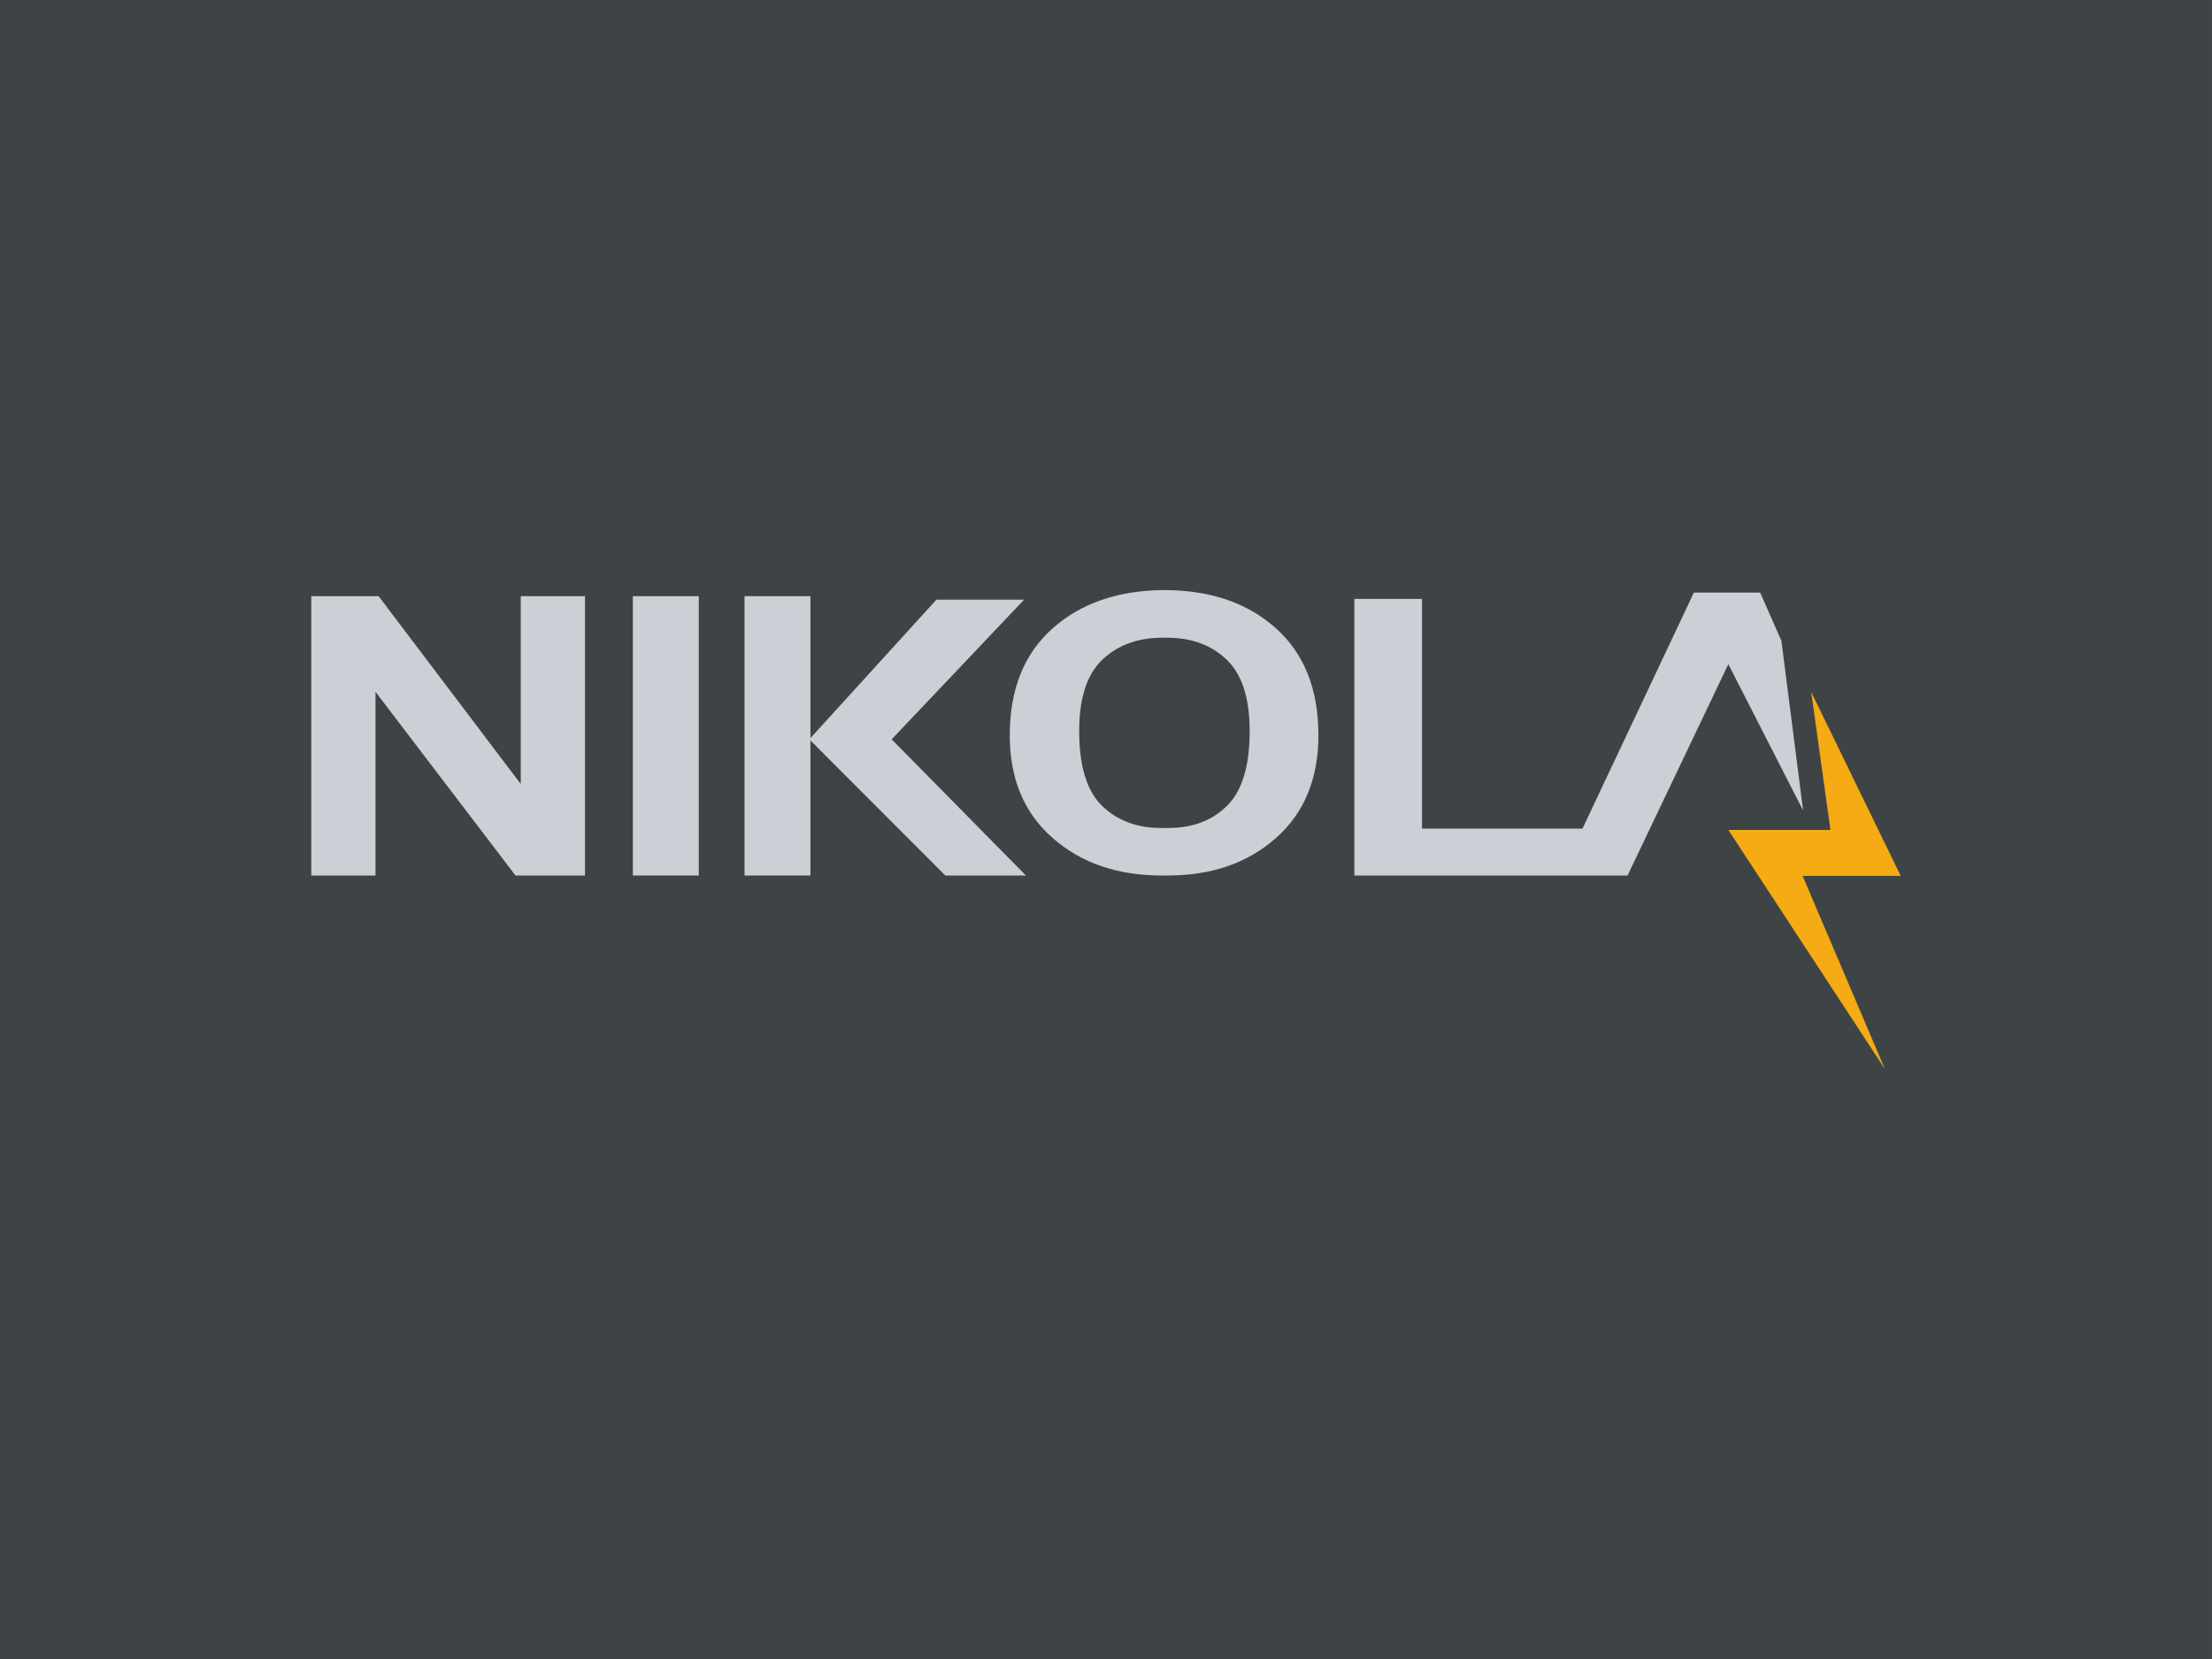
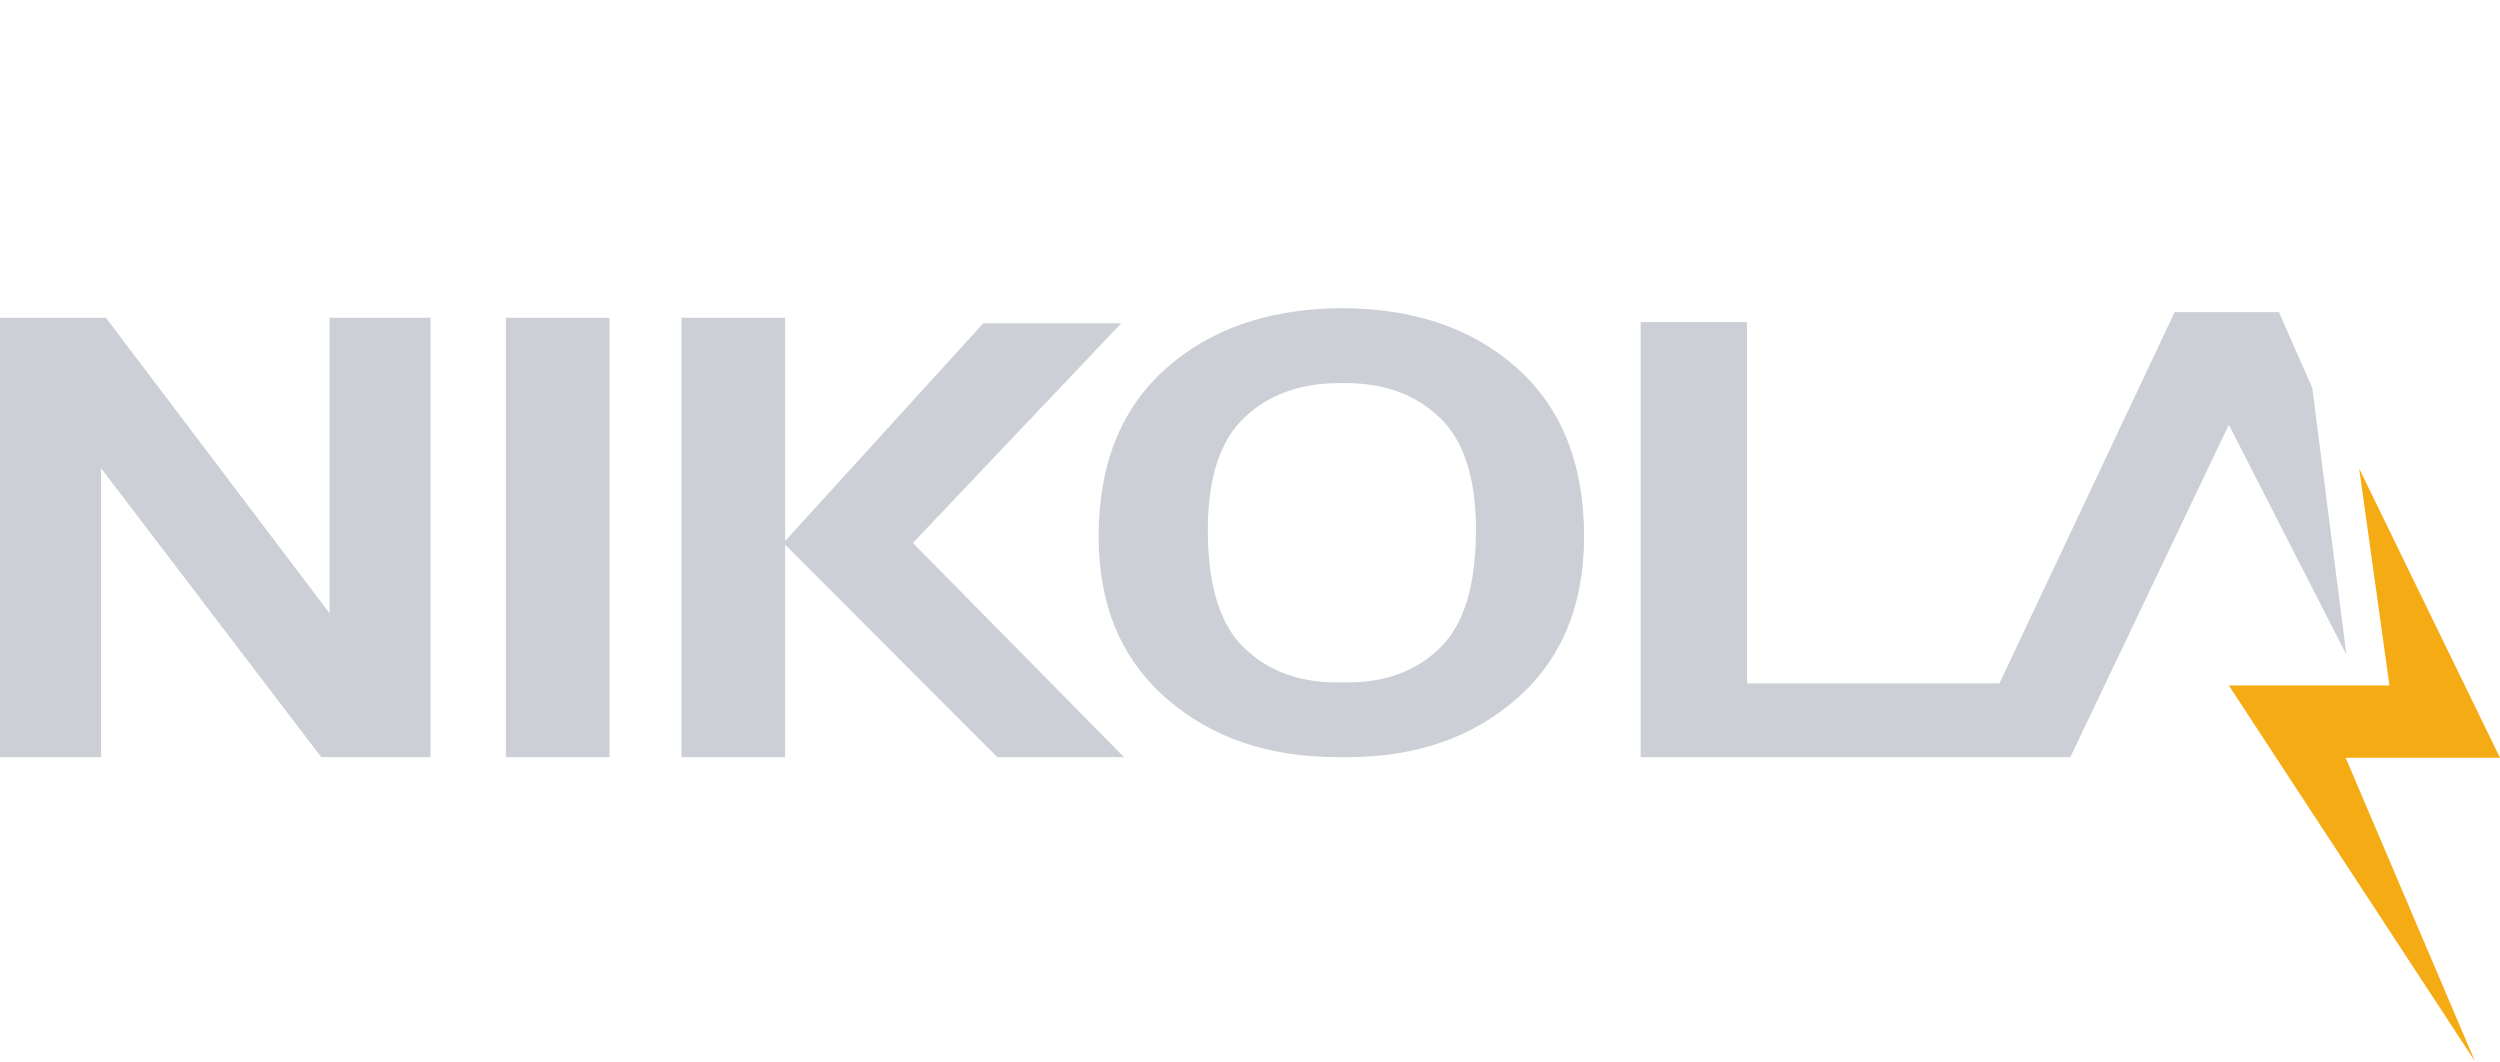
- <svg xmlns="http://www.w3.org/2000/svg" version="1.1" width="1000" height="750" id="svg2" xml:space="preserve">
-   <defs id="defs6">
-     <clipPath id="clipPath18">
-       <path d="M 0,5999.97 0,0 l 7999.99,0 0,5999.97" id="path20" />
+ <svg xmlns="http://www.w3.org/2000/svg" viewBox="0, 0, 718.574, 305.074">
+   <defs>
+     <clipPath>
+       <path d="M0 5999.97v-5999.97h7999.99v5999.97" />
    </clipPath>
  </defs>
-   <g transform="matrix(1.25,0,0,-1.25,0,750)" id="g10">
-     <g transform="scale(0.1,0.1)" id="g12">
-       <g id="g14">
-         <g clip-path="url(#clipPath18)" id="g16">
-           <path d="m 0,0 7999.99,0 0,5999.97 L 0,5999.97 0,0 z" id="path22" style="fill:#3e4445;fill-opacity:1;fill-rule:nonzero;stroke:none" />
-           <path d="m 4438.07,3086.04 c -54.17,-53.66 -124.88,-80.51 -211.84,-80.51 l -27.14,0 c -87.64,0 -159.05,26.85 -213.75,80.51 -54.93,53.7 -82.3,143.42 -82.3,269.88 0,119.06 27.79,205.22 83.85,258.25 55.85,53.15 128.78,79.54 218.43,79.54 l 14.73,0 c 88.87,0 161.06,-26.39 216.41,-79.54 55.45,-53.03 83.11,-139.19 83.11,-258.25 0,-126.46 -27.25,-216.18 -81.5,-269.88 z m 176.06,641.99 c -102.81,91.96 -237.85,137.93 -405.27,137.93 l -11.79,-0.1 c -159.99,-3.57 -289.71,-49.53 -389.47,-137.83 -103.82,-91.83 -155.64,-220.98 -155.64,-387.09 0,-157.01 51.46,-280.96 154.75,-371.38 103.09,-90.66 234.8,-135.98 395.07,-135.98 l 21.87,0 c 158.64,0 289.06,45.32 391.33,135.98 102.2,90.42 153.23,214.37 153.23,371.38 0,166.11 -51.3,295.26 -154.08,387.09" id="path24" style="fill:#cccfd5;fill-opacity:1;fill-rule:nonzero;stroke:none" />
-           <path d="m 2288.88,2833.58 238.359,0 0,1010.26 -238.359,0 0,-1010.26 z" id="path26" style="fill:#cccfd5;fill-opacity:1;fill-rule:nonzero;stroke:none" />
-           <path d="m 1125.7,2833.58 0,1010.26 243.57,0 514.1,-679.26 0,679.26 232.31,0 0,-1010.26 -251.36,0 -506.22,664.31 0,-664.31 -232.4,0" id="path28" style="fill:#cccfd5;fill-opacity:1;fill-rule:nonzero;stroke:none" />
-           <path d="m 2692.66,2833.58 238.379,0 0,1010.26 -238.379,0 0,-1010.26 z" id="path30" style="fill:#cccfd5;fill-opacity:1;fill-rule:nonzero;stroke:none" />
-           <path d="m 2926.96,3326.12 459.72,505.09 317.21,0 -479.08,-505.09 485.55,-492.54 -291.38,0 -492.02,492.54" id="path32" style="fill:#cccfd5;fill-opacity:1;fill-rule:nonzero;stroke:none" />
-           <path d="m 5142.88,3650.66 0,183.42 -244.62,0 0,-1000.5 987.99,0 364.51,764.35 270.34,-528.88 -78.37,613.38 -76.84,174.46 -239.78,0 -402.85,-853.72 -580.38,0 0,647.49" id="path34" style="fill:#cccfd5;fill-opacity:1;fill-rule:nonzero;stroke:none" />
-           <path d="m 6550.5,3497.28 323.79,-665.13 -354.87,0 297.38,-698.14 -566.04,864.46 369.31,0 -69.57,498.81" id="path36" style="fill:#f5ab14;fill-opacity:1;fill-rule:nonzero;stroke:none" />
-         </g>
-       </g>
-     </g>
-   </g>
+   <path d="M414.046 186.07c-6.771 6.707-15.61 10.064-26.48 10.064h-3.393c-10.955 0-19.881-3.356-26.719-10.064-6.866-6.713-10.287-17.927-10.287-33.735 0-14.883 3.474-25.652 10.481-32.281 6.981-6.644 16.098-9.943 27.304-9.943h1.841c11.109 0 20.133 3.299 27.051 9.943 6.931 6.629 10.389 17.399 10.389 32.281 0 15.807-3.406 27.023-10.188 33.735zm22.008-80.249c-12.851-11.495-29.731-17.241-50.659-17.241l-1.474.013c-19.999.446-36.214 6.191-48.684 17.229-12.977 11.479-19.455 27.622-19.455 48.386 0 19.626 6.433 35.12 19.344 46.422 12.886 11.332 29.35 16.997 49.384 16.997h2.734c19.83 0 36.133-5.665 48.916-16.997 12.775-11.303 19.154-26.796 19.154-46.422 0-20.764-6.412-36.907-19.26-48.386" fill="#cccfd5" />
+   <path d="M145.398 217.627h29.795v-126.282h-29.795v126.282z" fill="#cccfd5" />
+   <path d="M0 217.627v-126.282h30.446l64.263 84.907v-84.907h29.039v126.282h-31.42l-63.278-83.039v83.039h-29.05" fill="#cccfd5" />
+   <path d="M195.87 217.627h29.797v-126.282h-29.797v126.282z" fill="#cccfd5" />
+   <path d="M225.157 156.06l57.465-63.136h39.651l-59.885 63.136 60.694 61.568h-36.422l-61.502-61.568" fill="#cccfd5" />
+   <path d="M502.147 115.493v-22.927h-30.578v125.063h123.499l45.564-95.544 33.792 66.11-9.796-76.672-9.605-21.808h-29.973l-50.356 106.715h-72.547v-80.936" fill="#cccfd5" />
+   <path d="M678.1 134.665l40.474 83.141h-44.359l37.172 87.267-70.755-108.058h46.164l-8.696-62.351" fill="#f5ab14" />
</svg>
